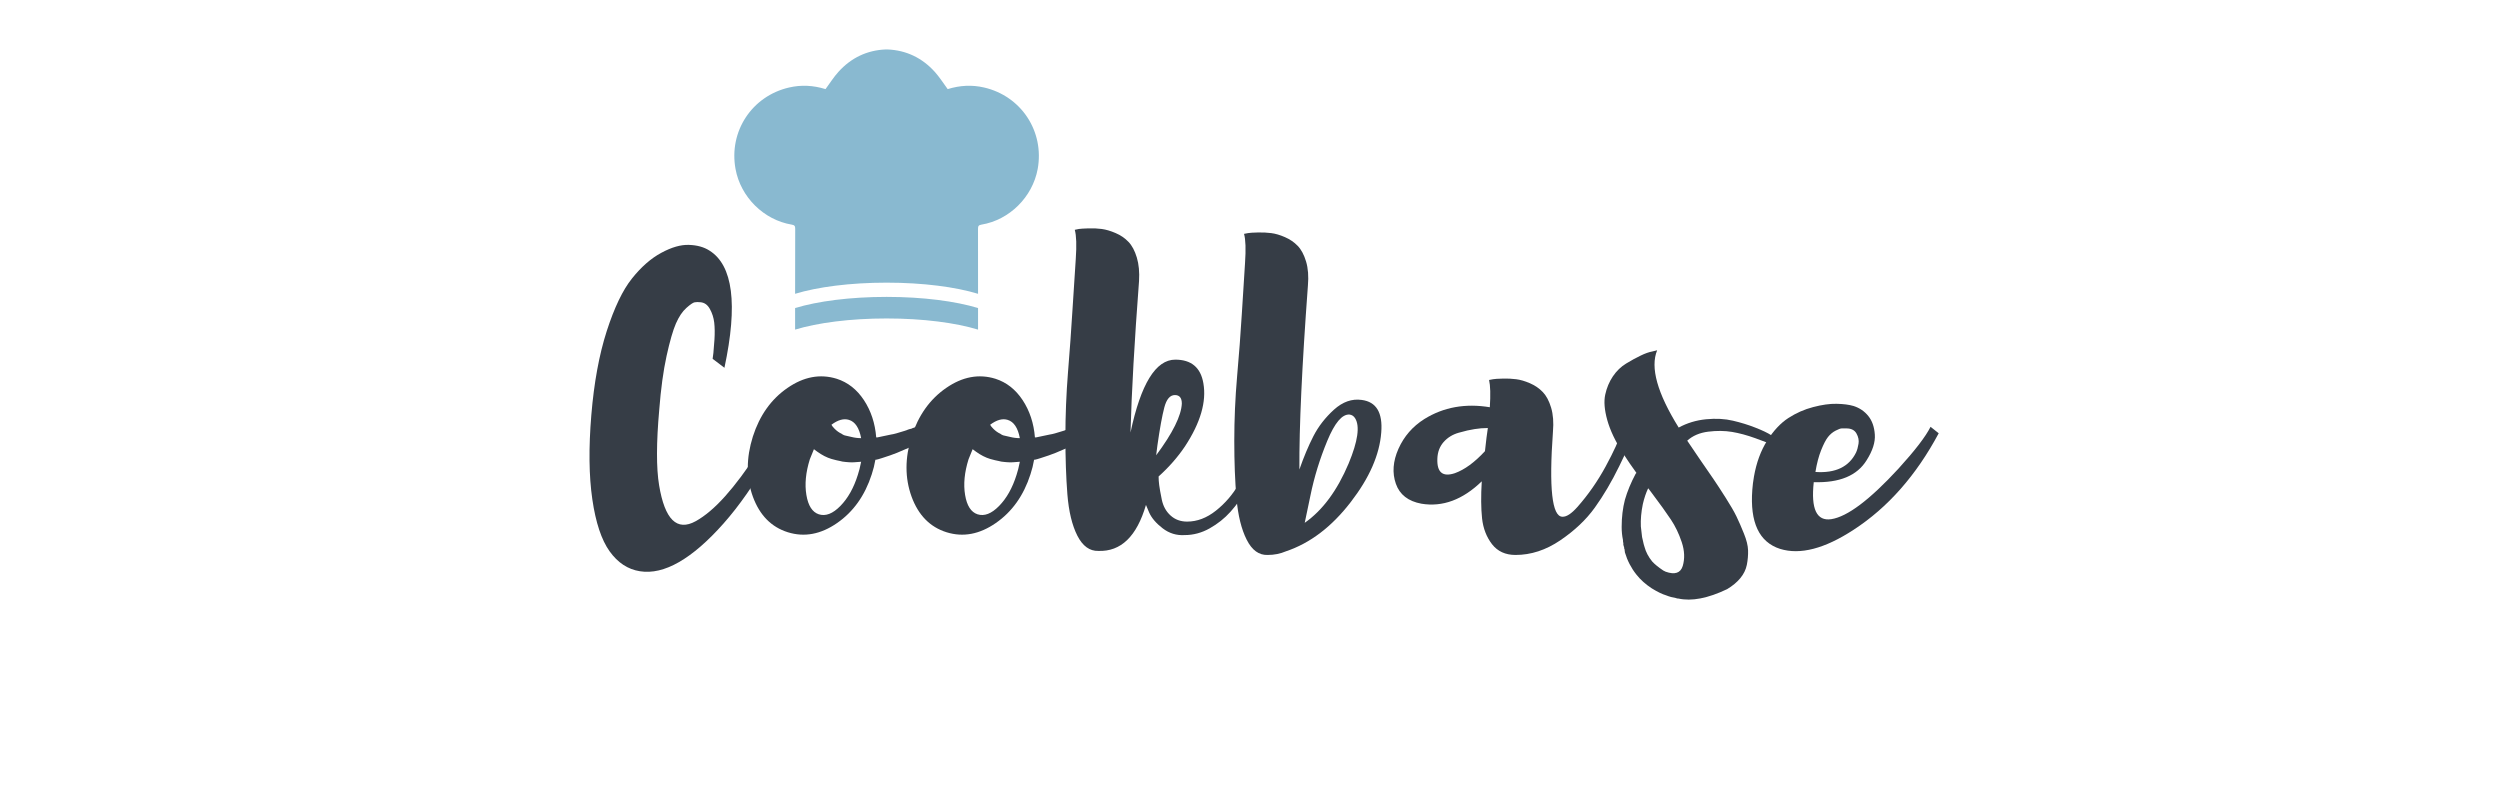
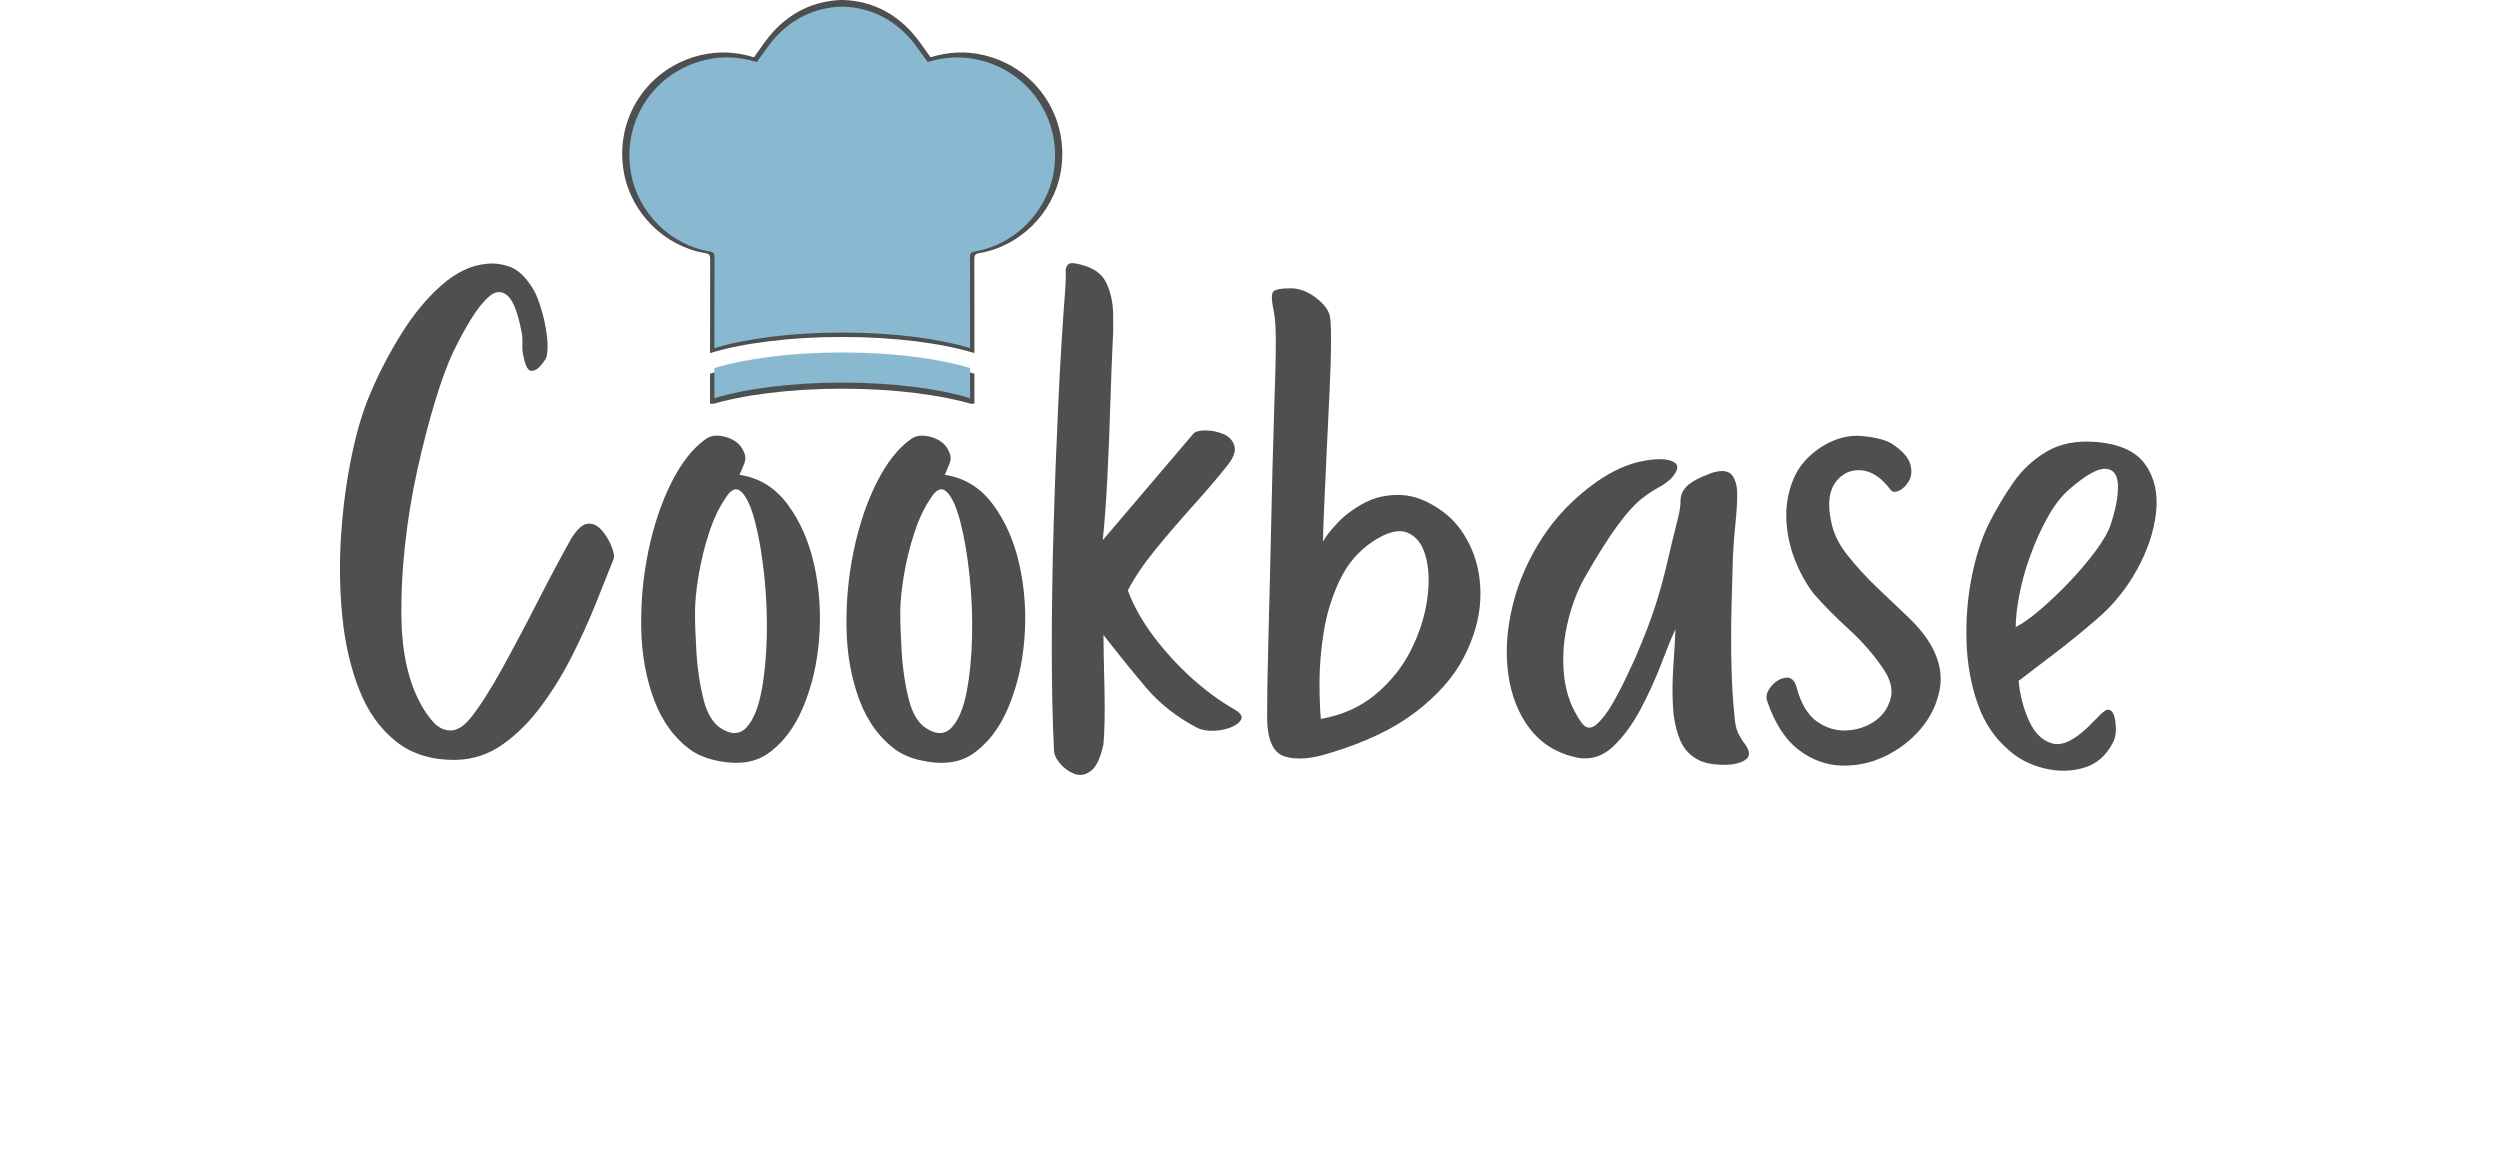
- <svg xmlns="http://www.w3.org/2000/svg" width="684" zoomAndPan="magnify" viewBox="0 0 513 162.75" height="217" preserveAspectRatio="xMidYMid meet" version="1.0">
+ <svg xmlns="http://www.w3.org/2000/svg" width="648" zoomAndPan="magnify" viewBox="0 0 486 224.25" height="299" preserveAspectRatio="xMidYMid meet" version="1.0">
  <defs>
    <g />
-     <clipPath id="8c131667c1">
-       <path d="M 150.496 10.148 L 213.398 10.148 L 213.398 67.812 L 150.496 67.812 Z M 150.496 10.148 " clip-rule="nonzero" />
+     <clipPath id="684d9f3d0d">
+       <path d="M 120.703 0 L 206.668 0 L 206.668 78.488 L 120.703 78.488 Z M 120.703 0 " clip-rule="nonzero" />
+     </clipPath>
+     <clipPath id="add8046165">
+       <path d="M 122.117 1.293 L 205.09 1.293 L 205.09 77.535 L 122.117 77.535 Z M 122.117 1.293 " clip-rule="nonzero" />
    </clipPath>
  </defs>
-   <g clip-path="url(#8c131667c1)">
-     <path fill="#89b9d0" d="M 150.93 34.676 C 151.98 40.434 156.715 45.137 162.465 46.094 C 163.047 46.191 163.176 46.387 163.176 46.941 C 163.156 53.234 163.156 55.984 163.156 60.289 C 167.754 58.887 174.457 58 181.93 58 C 189.395 58 196.098 58.887 200.695 60.289 C 200.695 55.984 200.707 53.234 200.688 46.941 C 200.688 46.387 200.816 46.191 201.398 46.094 C 207.148 45.137 211.871 40.434 212.934 34.676 C 214.336 26.977 209.562 19.707 201.926 17.953 C 199.441 17.379 196.977 17.516 194.531 18.266 C 194.512 18.277 194.48 18.277 194.461 18.277 C 193.535 17.02 192.758 15.781 191.793 14.719 C 189.219 11.875 185.957 10.305 182.125 10.148 L 181.727 10.148 C 177.906 10.305 174.645 11.875 172.07 14.719 C 171.098 15.781 170.328 17.02 169.402 18.277 L 169.41 18.285 C 169.41 18.285 169.402 18.285 169.391 18.285 L 169.391 18.277 C 169.371 18.277 169.344 18.277 169.324 18.266 C 166.887 17.516 164.422 17.379 161.93 17.953 C 154.289 19.707 149.516 26.977 150.93 34.676 Z M 181.93 60.922 C 189.395 60.922 196.098 61.809 200.695 63.211 L 200.695 67.637 C 196.098 66.234 189.395 65.348 181.93 65.348 C 174.457 65.348 167.754 66.234 163.156 67.637 L 163.156 63.211 C 167.754 61.809 174.457 60.922 181.93 60.922 Z M 181.93 60.922 " fill-opacity="1" fill-rule="nonzero" />
+   <g clip-path="url(#684d9f3d0d)">
+     <path fill="#4e4f50" d="M 121.293 33.574 C 122.73 41.457 129.215 47.898 137.082 49.207 C 137.883 49.34 138.059 49.605 138.059 50.367 C 138.031 58.984 138.031 62.746 138.031 68.641 C 144.328 66.719 153.504 65.504 163.734 65.504 C 173.953 65.504 183.129 66.719 189.426 68.641 C 189.426 62.746 189.438 58.984 189.41 50.367 C 189.41 49.605 189.586 49.34 190.383 49.207 C 198.254 47.898 204.723 41.457 206.18 33.574 C 208.098 23.035 201.562 13.086 191.105 10.684 C 187.703 9.898 184.328 10.086 180.98 11.109 C 180.953 11.125 180.914 11.125 180.887 11.125 C 179.621 9.402 178.555 7.711 177.234 6.258 C 173.711 2.363 169.242 0.215 164 0 L 163.453 0 C 158.227 0.215 153.758 2.359 150.234 6.258 C 148.902 7.711 147.848 9.402 146.582 11.125 L 146.594 11.137 C 146.594 11.137 146.582 11.137 146.566 11.137 L 146.566 11.125 C 146.539 11.125 146.5 11.125 146.473 11.109 C 143.141 10.086 139.766 9.898 136.352 10.684 C 125.895 13.086 119.355 23.035 121.293 33.574 Z M 163.734 69.508 C 173.953 69.508 183.129 70.719 189.426 72.641 L 189.426 78.699 C 183.129 76.777 173.953 75.562 163.734 75.562 C 153.504 75.562 144.328 76.777 138.031 78.699 L 138.031 72.641 C 144.328 70.723 153.504 69.508 163.734 69.508 Z M 163.734 69.508 " fill-opacity="1" fill-rule="nonzero" />
  </g>
-   <g fill="#363d46" fill-opacity="1">
-     <g transform="translate(120.9194, 113.0489)">
+   <g clip-path="url(#add8046165)">
+     <path fill="#89b9d0" d="M 122.684 33.766 C 124.078 41.387 130.348 47.621 137.957 48.883 C 138.73 49.012 138.898 49.27 138.898 50.008 C 138.875 58.34 138.875 61.98 138.875 67.68 C 144.965 65.824 153.84 64.648 163.734 64.648 C 173.617 64.648 182.492 65.82 188.582 67.68 C 188.582 61.98 188.594 58.34 188.57 50.008 C 188.57 49.27 188.738 49.012 189.512 48.883 C 197.121 47.621 203.379 41.387 204.785 33.766 C 206.645 23.574 200.32 13.949 190.207 11.625 C 186.918 10.867 183.652 11.047 180.414 12.039 C 180.391 12.051 180.352 12.051 180.324 12.051 C 179.098 10.387 178.066 8.75 176.789 7.344 C 173.383 3.578 169.062 1.5 163.992 1.293 L 163.461 1.293 C 158.406 1.5 154.082 3.574 150.68 7.344 C 149.387 8.75 148.367 10.387 147.145 12.051 L 147.156 12.066 C 147.156 12.066 147.145 12.066 147.129 12.066 L 147.129 12.051 C 147.105 12.051 147.066 12.051 147.039 12.039 C 143.816 11.047 140.551 10.867 137.25 11.625 C 127.133 13.949 120.812 23.574 122.684 33.766 Z M 163.734 68.52 C 173.617 68.52 182.492 69.691 188.582 71.551 L 188.582 77.41 C 182.492 75.551 173.617 74.375 163.734 74.375 C 153.84 74.375 144.965 75.551 138.875 77.41 L 138.875 71.551 C 144.965 69.695 153.84 68.52 163.734 68.52 Z M 163.734 68.52 " fill-opacity="1" fill-rule="nonzero" />
+   </g>
+   <g fill="#4e4f50" fill-opacity="1">
+     <g transform="translate(63.53487, 147.0137)">
      <g>
-         <path d="M 34.578 -20.203 L 36.906 -19.047 C 33.906 -13.754 30.789 -9.285 27.562 -5.641 C 24.332 -1.992 21.281 0.648 18.406 2.297 C 15.539 3.941 12.867 4.566 10.391 4.172 C 7.922 3.785 5.848 2.422 4.172 0.078 C 2.504 -2.254 1.32 -5.812 0.625 -10.594 C -0.07 -15.383 -0.141 -21.148 0.422 -27.891 C 0.973 -34.516 2.023 -40.25 3.578 -45.094 C 5.141 -49.938 6.867 -53.539 8.766 -55.906 C 10.66 -58.281 12.664 -60.035 14.781 -61.172 C 16.895 -62.316 18.785 -62.859 20.453 -62.797 C 22.129 -62.742 23.523 -62.359 24.641 -61.641 C 29.484 -58.629 30.516 -50.609 27.734 -37.578 L 25.312 -39.422 C 25.363 -39.703 25.414 -40.102 25.469 -40.625 C 25.531 -41.156 25.602 -42.07 25.688 -43.375 C 25.77 -44.688 25.754 -45.844 25.641 -46.844 C 25.523 -47.852 25.227 -48.785 24.75 -49.641 C 24.281 -50.504 23.629 -50.969 22.797 -51.031 C 22.348 -51.082 21.957 -51.078 21.625 -51.016 C 21.289 -50.961 20.719 -50.57 19.906 -49.844 C 19.102 -49.125 18.395 -48.066 17.781 -46.672 C 17.176 -45.285 16.535 -43.062 15.859 -40 C 15.191 -36.938 14.691 -33.266 14.359 -28.984 C 13.754 -22.191 13.742 -17.023 14.328 -13.484 C 14.91 -9.953 15.828 -7.57 17.078 -6.344 C 18.328 -5.125 19.91 -5.039 21.828 -6.094 C 23.754 -7.156 25.773 -8.867 27.891 -11.234 C 30.004 -13.598 32.234 -16.586 34.578 -20.203 Z M 34.578 -20.203 " />
+         <path d="M 37.812 -82.734 C 37.07 -86.461 36.141 -88.766 35.016 -89.641 C 33.898 -90.523 32.738 -90.43 31.531 -89.359 C 30.32 -88.297 29.113 -86.766 27.906 -84.766 C 26.695 -82.766 25.582 -80.695 24.562 -78.562 C 23.445 -76.227 22.281 -73.062 21.062 -69.062 C 19.852 -65.062 18.711 -60.664 17.641 -55.875 C 16.578 -51.094 15.766 -46.164 15.203 -41.094 C 14.648 -36.02 14.422 -31.156 14.516 -26.5 C 14.609 -21.852 15.258 -17.766 16.469 -14.234 C 16.832 -13.117 17.383 -11.836 18.125 -10.391 C 18.875 -8.953 19.738 -7.695 20.719 -6.625 C 21.695 -5.551 22.812 -5.016 24.062 -5.016 C 25.32 -5.016 26.602 -5.805 27.906 -7.391 C 29.77 -9.723 31.836 -12.957 34.109 -17.094 C 36.391 -21.227 38.691 -25.57 41.016 -30.125 C 43.348 -34.688 45.535 -38.785 47.578 -42.422 C 48.691 -44.18 49.738 -45.109 50.719 -45.203 C 51.695 -45.297 52.582 -44.898 53.375 -44.016 C 54.164 -43.141 54.789 -42.141 55.25 -41.016 C 55.719 -39.898 55.906 -39.066 55.812 -38.516 C 54.789 -35.91 53.602 -32.93 52.25 -29.578 C 50.906 -26.234 49.348 -22.816 47.578 -19.328 C 45.805 -15.836 43.805 -12.602 41.578 -9.625 C 39.348 -6.645 36.883 -4.203 34.188 -2.297 C 31.488 -0.391 28.508 0.609 25.25 0.703 C 20.508 0.797 16.582 -0.391 13.469 -2.859 C 10.352 -5.328 7.957 -8.695 6.281 -12.969 C 4.602 -17.25 3.508 -22.016 3 -27.266 C 2.488 -32.523 2.414 -37.828 2.781 -43.172 C 3.156 -48.523 3.832 -53.57 4.812 -58.312 C 5.789 -63.062 6.977 -67.066 8.375 -70.328 C 10.051 -74.328 12.07 -78.234 14.438 -82.047 C 16.812 -85.859 19.414 -89.02 22.25 -91.531 C 25.094 -94.039 28 -95.438 30.969 -95.719 C 32.551 -95.906 34.133 -95.695 35.719 -95.094 C 37.301 -94.488 38.789 -93.02 40.188 -90.688 C 40.645 -89.945 41.129 -88.738 41.641 -87.062 C 42.16 -85.395 42.535 -83.676 42.766 -81.906 C 42.992 -80.133 42.973 -78.691 42.703 -77.578 C 42.609 -77.297 42.258 -76.781 41.656 -76.031 C 41.051 -75.289 40.422 -74.922 39.766 -74.922 C 39.117 -74.922 38.609 -75.852 38.234 -77.719 C 38.047 -78.457 37.973 -79.27 38.016 -80.156 C 38.066 -81.039 38 -81.898 37.812 -82.734 Z M 37.812 -82.734 " />
      </g>
    </g>
  </g>
-   <g fill="#363d46" fill-opacity="1">
-     <g transform="translate(153.4865, 113.0489)">
+   <g fill="#4e4f50" fill-opacity="1">
+     <g transform="translate(122.1383, 147.0137)">
      <g>
-         <path d="M 41.766 -28.641 L 42.766 -26.891 C 42.484 -26.672 42.094 -26.395 41.594 -26.062 C 41.531 -26 41.414 -25.926 41.25 -25.844 C 41.082 -25.758 40.973 -25.691 40.922 -25.641 L 40.172 -25.141 C 40.117 -25.086 39.992 -25.004 39.797 -24.891 C 39.598 -24.773 39.441 -24.688 39.328 -24.625 C 39.223 -24.57 39.055 -24.461 38.828 -24.297 C 38.609 -24.129 38.441 -24.02 38.328 -23.969 C 37.723 -23.688 37.363 -23.488 37.25 -23.375 C 37.133 -23.27 36.938 -23.145 36.656 -23 C 36.383 -22.863 36.191 -22.77 36.078 -22.719 C 36.023 -22.656 35.926 -22.582 35.781 -22.5 C 35.645 -22.414 35.551 -22.375 35.5 -22.375 C 35.27 -22.27 35.156 -22.219 35.156 -22.219 C 35.102 -22.219 35.047 -22.188 34.984 -22.125 C 34.93 -22.07 34.879 -22.047 34.828 -22.047 C 34.598 -21.992 34.375 -21.883 34.156 -21.719 C 33.938 -21.656 33.711 -21.539 33.484 -21.375 C 32.879 -21.102 31.906 -20.688 30.562 -20.125 C 29.727 -19.789 28.703 -19.43 27.484 -19.047 C 27.305 -18.984 27.066 -18.91 26.766 -18.828 C 26.461 -18.742 26.254 -18.703 26.141 -18.703 C 25.973 -17.703 25.723 -16.703 25.391 -15.703 C 23.992 -11.359 21.625 -8.031 18.281 -5.719 C 14.945 -3.406 11.582 -2.773 8.188 -3.828 C 4.789 -4.891 2.395 -7.328 1 -11.141 C -0.383 -14.961 -0.383 -19.07 1 -23.469 C 2.395 -27.812 4.758 -31.133 8.094 -33.438 C 11.438 -35.75 14.805 -36.379 18.203 -35.328 C 20.484 -34.598 22.348 -33.133 23.797 -30.938 C 25.242 -28.738 26.082 -26.191 26.312 -23.297 L 26.562 -23.297 C 27.945 -23.578 28.891 -23.773 29.391 -23.891 C 29.836 -23.941 30.758 -24.191 32.156 -24.641 C 32.488 -24.742 32.711 -24.828 32.828 -24.891 C 33.16 -25.004 33.379 -25.062 33.484 -25.062 C 33.711 -25.164 33.828 -25.219 33.828 -25.219 C 33.879 -25.219 33.93 -25.234 33.984 -25.266 C 34.047 -25.297 34.102 -25.312 34.156 -25.312 C 34.207 -25.363 34.301 -25.414 34.438 -25.469 C 34.582 -25.531 34.688 -25.562 34.75 -25.562 L 36 -26.062 C 36.332 -26.164 36.691 -26.301 37.078 -26.469 C 37.523 -26.695 37.859 -26.836 38.078 -26.891 C 38.523 -27.109 38.832 -27.25 39 -27.312 C 39.051 -27.363 39.176 -27.43 39.375 -27.516 C 39.57 -27.598 39.695 -27.672 39.75 -27.734 L 40.5 -27.984 Z M 20.719 -26.891 C 19.656 -27.223 18.457 -26.891 17.125 -25.891 C 17.227 -25.672 17.445 -25.395 17.781 -25.062 C 18.227 -24.613 18.703 -24.273 19.203 -24.047 C 19.484 -23.828 19.789 -23.691 20.125 -23.641 C 20.789 -23.473 21.156 -23.391 21.219 -23.391 C 21.883 -23.223 22.551 -23.141 23.219 -23.141 C 22.82 -25.254 21.988 -26.504 20.719 -26.891 Z M 14.531 -7.516 C 15.926 -7.066 17.398 -7.633 18.953 -9.219 C 20.516 -10.812 21.711 -12.945 22.547 -15.625 C 22.773 -16.289 23 -17.18 23.219 -18.297 C 22.102 -18.18 21.238 -18.148 20.625 -18.203 C 20.52 -18.203 20.336 -18.219 20.078 -18.25 C 19.828 -18.281 19.602 -18.305 19.406 -18.328 C 19.219 -18.359 19.039 -18.398 18.875 -18.453 C 18.488 -18.516 17.906 -18.656 17.125 -18.875 C 16.176 -19.156 15.203 -19.656 14.203 -20.375 C 13.867 -20.602 13.645 -20.77 13.531 -20.875 C 13.414 -20.602 13.133 -19.91 12.688 -18.797 C 11.852 -16.117 11.617 -13.68 11.984 -11.484 C 12.348 -9.285 13.195 -7.961 14.531 -7.516 Z M 14.531 -7.516 " />
+         <path d="M 12.969 -27.906 C 12.969 -25.863 13.062 -23.281 13.25 -20.156 C 13.438 -17.039 13.879 -14.062 14.578 -11.219 C 15.273 -8.383 16.414 -6.457 18 -5.438 C 20.039 -4.133 21.711 -4.203 23.016 -5.641 C 24.316 -7.086 25.27 -9.391 25.875 -12.547 C 26.488 -15.711 26.836 -19.27 26.922 -23.219 C 27.016 -27.176 26.852 -31.129 26.438 -35.078 C 26.02 -39.035 25.438 -42.477 24.688 -45.406 C 23.945 -48.344 23.066 -50.32 22.047 -51.344 C 21.023 -52.363 19.957 -51.945 18.844 -50.094 C 17.625 -48.32 16.57 -46.086 15.688 -43.391 C 14.812 -40.691 14.141 -37.945 13.672 -35.156 C 13.203 -32.363 12.969 -29.945 12.969 -27.906 Z M 22.469 -59.156 C 22.832 -58.414 22.852 -57.648 22.531 -56.859 C 22.207 -56.066 21.906 -55.348 21.625 -54.703 C 25.438 -54.141 28.551 -52.227 30.969 -48.969 C 33.395 -45.719 35.117 -41.789 36.141 -37.188 C 37.16 -32.582 37.484 -27.836 37.109 -22.953 C 36.742 -18.066 35.695 -13.578 33.969 -9.484 C 32.25 -5.391 29.859 -2.32 26.797 -0.281 C 24.742 1.02 22.254 1.508 19.328 1.188 C 16.398 0.863 14.051 0.098 12.281 -1.109 C 9.02 -3.441 6.598 -6.723 5.016 -10.953 C 3.441 -15.18 2.609 -19.832 2.516 -24.906 C 2.422 -29.977 2.883 -34.977 3.906 -39.906 C 4.926 -44.832 6.41 -49.25 8.359 -53.156 C 10.316 -57.062 12.551 -59.898 15.062 -61.672 C 16.094 -62.41 17.441 -62.523 19.109 -62.016 C 20.785 -61.504 21.906 -60.551 22.469 -59.156 Z M 22.469 -59.156 " />
      </g>
    </g>
  </g>
-   <g fill="#363d46" fill-opacity="1">
-     <g transform="translate(186.0537, 113.0489)">
+   <g fill="#4e4f50" fill-opacity="1">
+     <g transform="translate(162.0445, 147.0137)">
      <g>
-         <path d="M 41.766 -28.641 L 42.766 -26.891 C 42.484 -26.672 42.094 -26.395 41.594 -26.062 C 41.531 -26 41.414 -25.926 41.25 -25.844 C 41.082 -25.758 40.973 -25.691 40.922 -25.641 L 40.172 -25.141 C 40.117 -25.086 39.992 -25.004 39.797 -24.891 C 39.598 -24.773 39.441 -24.688 39.328 -24.625 C 39.223 -24.57 39.055 -24.461 38.828 -24.297 C 38.609 -24.129 38.441 -24.02 38.328 -23.969 C 37.723 -23.688 37.363 -23.488 37.25 -23.375 C 37.133 -23.27 36.938 -23.145 36.656 -23 C 36.383 -22.863 36.191 -22.77 36.078 -22.719 C 36.023 -22.656 35.926 -22.582 35.781 -22.5 C 35.645 -22.414 35.551 -22.375 35.5 -22.375 C 35.27 -22.27 35.156 -22.219 35.156 -22.219 C 35.102 -22.219 35.047 -22.188 34.984 -22.125 C 34.93 -22.07 34.879 -22.047 34.828 -22.047 C 34.598 -21.992 34.375 -21.883 34.156 -21.719 C 33.938 -21.656 33.711 -21.539 33.484 -21.375 C 32.879 -21.102 31.906 -20.688 30.562 -20.125 C 29.727 -19.789 28.703 -19.43 27.484 -19.047 C 27.305 -18.984 27.066 -18.91 26.766 -18.828 C 26.461 -18.742 26.254 -18.703 26.141 -18.703 C 25.973 -17.703 25.723 -16.703 25.391 -15.703 C 23.992 -11.359 21.625 -8.031 18.281 -5.719 C 14.945 -3.406 11.582 -2.773 8.188 -3.828 C 4.789 -4.891 2.395 -7.328 1 -11.141 C -0.383 -14.961 -0.383 -19.07 1 -23.469 C 2.395 -27.812 4.758 -31.133 8.094 -33.438 C 11.438 -35.75 14.805 -36.379 18.203 -35.328 C 20.484 -34.598 22.348 -33.133 23.797 -30.938 C 25.242 -28.738 26.082 -26.191 26.312 -23.297 L 26.562 -23.297 C 27.945 -23.578 28.891 -23.773 29.391 -23.891 C 29.836 -23.941 30.758 -24.191 32.156 -24.641 C 32.488 -24.742 32.711 -24.828 32.828 -24.891 C 33.16 -25.004 33.379 -25.062 33.484 -25.062 C 33.711 -25.164 33.828 -25.219 33.828 -25.219 C 33.879 -25.219 33.93 -25.234 33.984 -25.266 C 34.047 -25.297 34.102 -25.312 34.156 -25.312 C 34.207 -25.363 34.301 -25.414 34.438 -25.469 C 34.582 -25.531 34.688 -25.562 34.75 -25.562 L 36 -26.062 C 36.332 -26.164 36.691 -26.301 37.078 -26.469 C 37.523 -26.695 37.859 -26.836 38.078 -26.891 C 38.523 -27.109 38.832 -27.25 39 -27.312 C 39.051 -27.363 39.176 -27.43 39.375 -27.516 C 39.57 -27.598 39.695 -27.672 39.75 -27.734 L 40.5 -27.984 Z M 20.719 -26.891 C 19.656 -27.223 18.457 -26.891 17.125 -25.891 C 17.227 -25.672 17.445 -25.395 17.781 -25.062 C 18.227 -24.613 18.703 -24.273 19.203 -24.047 C 19.484 -23.828 19.789 -23.691 20.125 -23.641 C 20.789 -23.473 21.156 -23.391 21.219 -23.391 C 21.883 -23.223 22.551 -23.141 23.219 -23.141 C 22.82 -25.254 21.988 -26.504 20.719 -26.891 Z M 14.531 -7.516 C 15.926 -7.066 17.398 -7.633 18.953 -9.219 C 20.516 -10.812 21.711 -12.945 22.547 -15.625 C 22.773 -16.289 23 -17.18 23.219 -18.297 C 22.102 -18.18 21.238 -18.148 20.625 -18.203 C 20.52 -18.203 20.336 -18.219 20.078 -18.25 C 19.828 -18.281 19.602 -18.305 19.406 -18.328 C 19.219 -18.359 19.039 -18.398 18.875 -18.453 C 18.488 -18.516 17.906 -18.656 17.125 -18.875 C 16.176 -19.156 15.203 -19.656 14.203 -20.375 C 13.867 -20.602 13.645 -20.77 13.531 -20.875 C 13.414 -20.602 13.133 -19.91 12.688 -18.797 C 11.852 -16.117 11.617 -13.68 11.984 -11.484 C 12.348 -9.285 13.195 -7.961 14.531 -7.516 Z M 14.531 -7.516 " />
+         <path d="M 12.969 -27.906 C 12.969 -25.863 13.062 -23.281 13.25 -20.156 C 13.438 -17.039 13.879 -14.062 14.578 -11.219 C 15.273 -8.383 16.414 -6.457 18 -5.438 C 20.039 -4.133 21.711 -4.203 23.016 -5.641 C 24.316 -7.086 25.27 -9.391 25.875 -12.547 C 26.488 -15.711 26.836 -19.27 26.922 -23.219 C 27.016 -27.176 26.852 -31.129 26.438 -35.078 C 26.02 -39.035 25.438 -42.477 24.688 -45.406 C 23.945 -48.344 23.066 -50.32 22.047 -51.344 C 21.023 -52.363 19.957 -51.945 18.844 -50.094 C 17.625 -48.32 16.57 -46.086 15.688 -43.391 C 14.812 -40.691 14.141 -37.945 13.672 -35.156 C 13.203 -32.363 12.969 -29.945 12.969 -27.906 Z M 22.469 -59.156 C 22.832 -58.414 22.852 -57.648 22.531 -56.859 C 22.207 -56.066 21.906 -55.348 21.625 -54.703 C 25.438 -54.141 28.551 -52.227 30.969 -48.969 C 33.395 -45.719 35.117 -41.789 36.141 -37.188 C 37.16 -32.582 37.484 -27.836 37.109 -22.953 C 36.742 -18.066 35.695 -13.578 33.969 -9.484 C 32.25 -5.391 29.859 -2.32 26.797 -0.281 C 24.742 1.02 22.254 1.508 19.328 1.188 C 16.398 0.863 14.051 0.098 12.281 -1.109 C 9.02 -3.441 6.598 -6.723 5.016 -10.953 C 3.441 -15.18 2.609 -19.832 2.516 -24.906 C 2.422 -29.977 2.883 -34.977 3.906 -39.906 C 4.926 -44.832 6.41 -49.25 8.359 -53.156 C 10.316 -57.062 12.551 -59.898 15.062 -61.672 C 16.094 -62.41 17.441 -62.523 19.109 -62.016 C 20.785 -61.504 21.906 -60.551 22.469 -59.156 Z M 22.469 -59.156 " />
      </g>
    </g>
  </g>
-   <g fill="#363d46" fill-opacity="1">
-     <g transform="translate(218.6209, 113.0489)">
+   <g fill="#4e4f50" fill-opacity="1">
+     <g transform="translate(201.9507, 147.0137)">
      <g>
-         <path d="M 41.766 -28.062 L 43.172 -27.312 C 43.117 -26.977 43.008 -26.52 42.844 -25.938 C 42.676 -25.352 42.301 -24.223 41.719 -22.547 C 41.133 -20.879 40.52 -19.289 39.875 -17.781 C 39.238 -16.281 38.375 -14.609 37.281 -12.766 C 36.195 -10.93 35.055 -9.348 33.859 -8.016 C 32.66 -6.68 31.238 -5.551 29.594 -4.625 C 27.957 -3.707 26.25 -3.25 24.469 -3.25 C 22.801 -3.145 21.297 -3.609 19.953 -4.641 C 18.617 -5.672 17.703 -6.738 17.203 -7.844 L 16.531 -9.438 C 14.645 -2.977 11.391 0.164 6.766 0 C 4.984 0.051 3.547 -0.988 2.453 -3.125 C 1.367 -5.27 0.688 -8.098 0.406 -11.609 C 0.133 -15.117 0 -19.055 0 -23.422 C 0 -27.797 0.176 -32.207 0.531 -36.656 C 0.895 -41.113 1.203 -45.391 1.453 -49.484 C 1.711 -53.578 1.938 -57.039 2.125 -59.875 C 2.32 -62.719 2.254 -64.723 1.922 -65.891 C 2.141 -65.953 2.414 -66.008 2.75 -66.062 C 3.082 -66.113 3.738 -66.156 4.719 -66.188 C 5.695 -66.219 6.613 -66.176 7.469 -66.062 C 8.332 -65.945 9.281 -65.664 10.312 -65.219 C 11.344 -64.781 12.219 -64.18 12.938 -63.422 C 13.664 -62.672 14.238 -61.598 14.656 -60.203 C 15.07 -58.816 15.223 -57.207 15.109 -55.375 C 14.172 -43.008 13.586 -32.648 13.359 -24.297 C 15.473 -34.266 18.535 -39.25 22.547 -39.25 C 25.836 -39.25 27.758 -37.633 28.312 -34.406 C 28.977 -30.625 27.723 -26.312 24.547 -21.469 C 23.047 -19.238 21.238 -17.176 19.125 -15.281 C 19.125 -14.727 19.164 -14.129 19.25 -13.484 C 19.332 -12.848 19.508 -11.859 19.781 -10.516 C 20.062 -9.18 20.66 -8.098 21.578 -7.266 C 22.504 -6.43 23.633 -6.016 24.969 -6.016 C 27.031 -6.016 29.004 -6.766 30.891 -8.266 C 32.785 -9.766 34.359 -11.598 35.609 -13.766 C 36.867 -15.941 37.984 -18.113 38.953 -20.281 C 39.93 -22.457 40.645 -24.301 41.094 -25.812 Z M 22.469 -31.984 C 21.469 -31.984 20.742 -31.133 20.297 -29.438 C 19.848 -27.738 19.375 -25.133 18.875 -21.625 C 18.758 -20.738 18.676 -20.07 18.625 -19.625 C 22.02 -24.188 23.773 -27.723 23.891 -30.234 C 23.891 -31.398 23.414 -31.984 22.469 -31.984 Z M 22.469 -31.984 " />
+         <path d="M 36.422 -56.234 C 34.555 -53.91 32.367 -51.352 29.859 -48.562 C 27.348 -45.77 24.953 -42.977 22.672 -40.188 C 20.391 -37.395 18.598 -34.742 17.297 -32.234 C 18.41 -29.254 20.082 -26.273 22.312 -23.297 C 24.551 -20.328 27.039 -17.609 29.781 -15.141 C 32.531 -12.672 35.301 -10.645 38.094 -9.062 C 39.207 -8.414 39.625 -7.789 39.344 -7.188 C 39.062 -6.582 38.41 -6.066 37.391 -5.641 C 36.367 -5.223 35.254 -4.992 34.047 -4.953 C 32.836 -4.91 31.812 -5.07 30.969 -5.438 C 26.969 -7.488 23.617 -10.094 20.922 -13.25 C 18.234 -16.414 15.445 -19.859 12.562 -23.578 C 12.562 -22.555 12.582 -21.047 12.625 -19.047 C 12.676 -17.047 12.723 -14.906 12.766 -12.625 C 12.816 -10.344 12.816 -8.27 12.766 -6.406 C 12.723 -4.551 12.656 -3.207 12.562 -2.375 C 12 0.32 11.18 2.066 10.109 2.859 C 9.047 3.648 7.977 3.836 6.906 3.422 C 5.832 3.004 4.898 2.328 4.109 1.391 C 3.328 0.461 2.938 -0.414 2.938 -1.25 C 2.656 -7.113 2.516 -13.719 2.516 -21.062 C 2.516 -28.414 2.629 -36.113 2.859 -44.156 C 3.086 -52.207 3.391 -60.254 3.766 -68.297 C 4.141 -76.348 4.602 -83.953 5.156 -91.109 C 5.25 -92.316 5.27 -93.316 5.219 -94.109 C 5.176 -94.898 5.391 -95.438 5.859 -95.719 C 6.328 -96 7.395 -95.859 9.062 -95.297 C 11.113 -94.648 12.508 -93.461 13.25 -91.734 C 14 -90.016 14.395 -88.156 14.438 -86.156 C 14.488 -84.156 14.469 -82.41 14.375 -80.922 C 14.188 -76.922 14.02 -72.57 13.875 -67.875 C 13.738 -63.176 13.551 -58.547 13.312 -53.984 C 13.082 -49.43 12.785 -45.438 12.422 -42 L 30 -62.656 C 30.375 -63.113 31.164 -63.344 32.375 -63.344 C 33.582 -63.344 34.742 -63.109 35.859 -62.641 C 36.973 -62.18 37.691 -61.414 38.016 -60.344 C 38.348 -59.281 37.816 -57.91 36.422 -56.234 Z M 36.422 -56.234 " />
      </g>
    </g>
  </g>
-   <g fill="#363d46" fill-opacity="1">
-     <g transform="translate(253.2757, 113.0489)">
+   <g fill="#4e4f50" fill-opacity="1">
+     <g transform="translate(243.8103, 147.0137)">
      <g>
-         <path d="M 26.141 -30.984 C 29.148 -30.598 30.488 -28.367 30.156 -24.297 C 29.812 -19.734 27.723 -14.973 23.891 -10.016 C 19.992 -4.953 15.566 -1.586 10.609 0.078 C 9.441 0.578 8.188 0.828 6.844 0.828 C 5.062 0.891 3.629 -0.148 2.547 -2.297 C 1.461 -4.441 0.766 -7.266 0.453 -10.766 C 0.148 -14.273 0 -18.211 0 -22.578 C 0 -26.953 0.191 -31.367 0.578 -35.828 C 0.973 -40.285 1.297 -44.555 1.547 -48.641 C 1.797 -52.734 2.016 -56.203 2.203 -59.047 C 2.398 -61.891 2.332 -63.895 2 -65.062 C 2.227 -65.113 2.508 -65.164 2.844 -65.219 C 3.176 -65.281 3.828 -65.32 4.797 -65.344 C 5.773 -65.375 6.695 -65.332 7.562 -65.219 C 8.426 -65.113 9.367 -64.836 10.391 -64.391 C 11.422 -63.941 12.297 -63.344 13.016 -62.594 C 13.742 -61.844 14.316 -60.77 14.734 -59.375 C 15.148 -57.988 15.273 -56.348 15.109 -54.453 C 13.891 -37.973 13.305 -25.391 13.359 -16.703 C 14.254 -19.266 15.211 -21.547 16.234 -23.547 C 17.266 -25.555 18.672 -27.367 20.453 -28.984 C 22.242 -30.598 24.141 -31.266 26.141 -30.984 Z M 14.453 -5.766 C 18.117 -8.328 21.125 -12.391 23.469 -17.953 C 25.363 -22.516 25.805 -25.602 24.797 -27.219 C 24.523 -27.664 24.141 -27.922 23.641 -27.984 C 22.129 -28.086 20.609 -26.285 19.078 -22.578 C 17.547 -18.879 16.395 -15.141 15.625 -11.359 Z M 14.453 -5.766 " />
+         <path d="M 23.016 -41.719 C 20.234 -39.852 18.098 -37.336 16.609 -34.172 C 15.117 -31.016 14.094 -27.691 13.531 -24.203 C 12.977 -20.711 12.703 -17.457 12.703 -14.438 C 12.703 -11.414 12.789 -9.02 12.969 -7.25 C 17.156 -8 20.711 -9.602 23.641 -12.062 C 26.578 -14.531 28.859 -17.391 30.484 -20.641 C 32.109 -23.898 33.156 -27.156 33.625 -30.406 C 34.094 -33.664 34 -36.484 33.344 -38.859 C 32.695 -41.234 31.508 -42.77 29.781 -43.469 C 28.062 -44.164 25.805 -43.582 23.016 -41.719 Z M 2.516 -7.672 C 2.516 -11.117 2.582 -15.492 2.719 -20.797 C 2.863 -26.098 3.004 -31.789 3.141 -37.875 C 3.273 -43.969 3.41 -49.828 3.547 -55.453 C 3.691 -61.086 3.832 -65.953 3.969 -70.047 C 4.113 -74.141 4.188 -76.883 4.188 -78.281 C 4.281 -82.094 4.141 -84.906 3.766 -86.719 C 3.391 -88.531 3.344 -89.691 3.625 -90.203 C 3.906 -90.711 5.066 -90.969 7.109 -90.969 C 8.691 -90.969 10.25 -90.41 11.781 -89.297 C 13.32 -88.18 14.281 -87.02 14.656 -85.812 C 14.844 -85.344 14.938 -83.711 14.938 -80.922 C 14.938 -78.129 14.844 -74.801 14.656 -70.938 C 14.469 -67.082 14.281 -63.129 14.094 -59.078 C 13.906 -55.035 13.738 -51.43 13.594 -48.266 C 13.457 -45.109 13.391 -42.926 13.391 -41.719 C 13.859 -42.645 14.789 -43.852 16.188 -45.344 C 17.582 -46.832 19.328 -48.133 21.422 -49.25 C 23.516 -50.363 25.883 -50.875 28.531 -50.781 C 31.188 -50.695 33.957 -49.582 36.844 -47.438 C 39.164 -45.676 40.977 -43.281 42.281 -40.25 C 43.582 -37.227 44.141 -33.906 43.953 -30.281 C 43.766 -26.656 42.691 -22.957 40.734 -19.188 C 38.785 -15.414 35.691 -11.898 31.453 -8.641 C 27.223 -5.391 21.719 -2.742 14.938 -0.703 C 11.301 0.504 8.32 0.758 6 0.062 C 3.676 -0.633 2.516 -3.211 2.516 -7.672 Z M 2.516 -7.672 " />
      </g>
    </g>
  </g>
-   <g fill="#363d46" fill-opacity="1">
-     <g transform="translate(286.0099, 113.0489)">
+   <g fill="#4e4f50" fill-opacity="1">
+     <g transform="translate(290.414, 147.0137)">
      <g>
-         <path d="M 47.516 -27.141 L 50.281 -27.141 C 50.051 -26.359 49.711 -25.344 49.266 -24.094 C 48.828 -22.844 47.828 -20.613 46.266 -17.406 C 44.703 -14.207 43.031 -11.367 41.25 -8.891 C 39.469 -6.41 37.102 -4.172 34.156 -2.172 C 31.207 -0.172 28.145 0.828 24.969 0.828 C 22.906 0.828 21.301 0.094 20.156 -1.375 C 19.02 -2.852 18.336 -4.617 18.109 -6.672 C 17.891 -8.734 17.867 -11.27 18.047 -14.281 C 14.141 -10.5 10.016 -8.969 5.672 -9.688 C 2.953 -10.188 1.203 -11.551 0.422 -13.781 C -0.359 -16.008 -0.18 -18.398 0.953 -20.953 C 2.098 -23.516 3.867 -25.551 6.266 -27.062 C 10.211 -29.508 14.691 -30.316 19.703 -29.484 C 19.867 -32.047 19.816 -33.91 19.547 -35.078 C 19.766 -35.129 20.039 -35.18 20.375 -35.234 C 20.707 -35.297 21.359 -35.336 22.328 -35.359 C 23.305 -35.391 24.227 -35.348 25.094 -35.234 C 25.957 -35.129 26.906 -34.852 27.938 -34.406 C 28.969 -33.957 29.844 -33.359 30.562 -32.609 C 31.289 -31.859 31.863 -30.785 32.281 -29.391 C 32.695 -28.004 32.82 -26.363 32.656 -24.469 C 31.82 -12.883 32.461 -7.066 34.578 -7.016 C 35.41 -6.961 36.441 -7.629 37.672 -9.016 C 39.891 -11.523 41.82 -14.297 43.469 -17.328 C 45.113 -20.359 46.211 -22.766 46.766 -24.547 Z M 8.938 -18.953 C 8.82 -16.117 10.02 -15.117 12.531 -15.953 C 14.531 -16.672 16.586 -18.176 18.703 -20.469 C 18.93 -22.582 19.129 -24.164 19.297 -25.219 C 18.398 -25.219 17.492 -25.145 16.578 -25 C 15.66 -24.863 14.57 -24.613 13.312 -24.25 C 12.062 -23.895 11.031 -23.258 10.219 -22.344 C 9.414 -21.426 8.988 -20.297 8.938 -18.953 Z M 8.938 -18.953 " />
+         <path d="M 17.578 -34.609 C 16.086 -31.91 14.969 -28.863 14.219 -25.469 C 13.477 -22.07 13.297 -18.723 13.672 -15.422 C 14.047 -12.117 15.16 -9.164 17.016 -6.562 C 17.859 -5.352 18.836 -5.234 19.953 -6.203 C 21.066 -7.18 22.16 -8.625 23.234 -10.531 C 24.305 -12.438 25.234 -14.25 26.016 -15.969 C 26.805 -17.695 27.297 -18.742 27.484 -19.109 C 29.16 -23.016 30.441 -26.336 31.328 -29.078 C 32.211 -31.828 32.957 -34.504 33.562 -37.109 C 34.164 -39.711 34.93 -42.879 35.859 -46.609 C 36.141 -47.723 36.281 -48.766 36.281 -49.734 C 36.281 -50.711 36.676 -51.617 37.469 -52.453 C 38.258 -53.297 39.91 -54.18 42.422 -55.109 C 44.273 -55.672 45.551 -55.531 46.25 -54.688 C 46.945 -53.852 47.297 -52.598 47.297 -50.922 C 47.297 -49.254 47.18 -47.348 46.953 -45.203 C 46.723 -43.066 46.562 -40.973 46.469 -38.922 C 46.375 -36.047 46.281 -32.695 46.188 -28.875 C 46.094 -25.062 46.094 -21.27 46.188 -17.5 C 46.281 -13.738 46.469 -10.602 46.75 -8.094 C 46.832 -6.508 47.082 -5.297 47.5 -4.453 C 47.926 -3.617 48.328 -2.973 48.703 -2.516 C 49.816 -1.023 49.883 0.039 48.906 0.688 C 47.926 1.344 46.551 1.672 44.781 1.672 C 43.02 1.672 41.535 1.441 40.328 0.984 C 38.367 0.141 36.992 -1.234 36.203 -3.141 C 35.41 -5.047 34.945 -7.227 34.812 -9.688 C 34.676 -12.156 34.695 -14.711 34.875 -17.359 C 35.062 -20.016 35.203 -22.461 35.297 -24.703 C 34.555 -23.117 33.629 -20.859 32.516 -17.922 C 31.398 -14.992 30.051 -12.039 28.469 -9.062 C 26.883 -6.094 25.094 -3.676 23.094 -1.812 C 21.094 0.051 18.789 0.75 16.188 0.281 C 12.281 -0.562 9.207 -2.445 6.969 -5.375 C 4.738 -8.301 3.344 -11.859 2.781 -16.047 C 2.227 -20.234 2.508 -24.629 3.625 -29.234 C 4.738 -33.836 6.664 -38.254 9.406 -42.484 C 12.156 -46.711 15.719 -50.363 20.094 -53.438 C 23.07 -55.488 25.953 -56.789 28.734 -57.344 C 31.523 -57.906 33.551 -57.883 34.812 -57.281 C 36.07 -56.676 35.91 -55.535 34.328 -53.859 C 33.578 -53.203 32.758 -52.641 31.875 -52.172 C 31 -51.711 29.93 -50.992 28.672 -50.016 C 27.422 -49.047 25.91 -47.375 24.141 -45 C 22.367 -42.625 20.18 -39.16 17.578 -34.609 Z M 17.578 -34.609 " />
      </g>
    </g>
  </g>
-   <g fill="#363d46" fill-opacity="1">
-     <g transform="translate(329.2658, 113.0489)">
+   <g fill="#4e4f50" fill-opacity="1">
+     <g transform="translate(342.599, 147.0137)">
      <g>
-         <path d="M 35.5 -23.047 L 35.828 -21.047 C 35.492 -21.211 35.02 -21.445 34.406 -21.75 C 33.789 -22.062 32.633 -22.52 30.938 -23.125 C 29.238 -23.738 27.641 -24.172 26.141 -24.422 C 24.641 -24.672 23.008 -24.688 21.25 -24.469 C 19.5 -24.25 18.066 -23.633 16.953 -22.625 C 17.566 -21.688 18.441 -20.395 19.578 -18.75 C 20.723 -17.102 21.645 -15.766 22.344 -14.734 C 23.039 -13.711 23.875 -12.438 24.844 -10.906 C 25.82 -9.375 26.562 -8.094 27.062 -7.062 C 27.562 -6.031 28.07 -4.859 28.594 -3.547 C 29.125 -2.242 29.406 -1.102 29.438 -0.125 C 29.469 0.852 29.383 1.844 29.188 2.844 C 28.988 3.844 28.539 4.758 27.844 5.594 C 27.156 6.426 26.254 7.176 25.141 7.844 C 21.18 9.738 17.836 10.379 15.109 9.766 L 15.031 9.766 C 14.863 9.766 14.754 9.738 14.703 9.688 C 13.973 9.57 13.273 9.379 12.609 9.109 C 11.828 8.879 10.852 8.406 9.688 7.688 C 8.406 6.852 7.348 5.906 6.516 4.844 C 5.453 3.508 4.672 2.004 4.172 0.328 C 4.172 0.223 4.156 0.102 4.125 -0.031 C 4.102 -0.176 4.094 -0.273 4.094 -0.328 L 4.016 -0.5 L 4.016 -0.672 L 3.922 -1 L 3.844 -1.25 L 3.844 -1.594 C 3.789 -1.758 3.766 -1.977 3.766 -2.25 C 3.586 -3.082 3.5 -3.973 3.5 -4.922 C 3.5 -6.93 3.723 -8.797 4.172 -10.516 C 4.672 -12.242 5.395 -14 6.344 -15.781 C 6.344 -15.844 6.375 -15.875 6.438 -15.875 L 6.516 -16.031 C 5.617 -17.258 4.703 -18.598 3.766 -20.047 C 2.203 -22.492 1.129 -24.758 0.547 -26.844 C -0.035 -28.938 -0.176 -30.676 0.125 -32.062 C 0.426 -33.457 0.953 -34.711 1.703 -35.828 C 2.461 -36.941 3.367 -37.816 4.422 -38.453 C 5.484 -39.098 6.473 -39.641 7.391 -40.078 C 8.305 -40.523 9.098 -40.805 9.766 -40.922 L 10.781 -41.172 C 9.332 -37.66 10.805 -32.375 15.203 -25.312 C 16.922 -26.25 18.797 -26.816 20.828 -27.016 C 22.867 -27.211 24.707 -27.113 26.344 -26.719 C 27.988 -26.332 29.52 -25.859 30.938 -25.297 C 32.363 -24.742 33.461 -24.219 34.234 -23.719 Z M 9.766 2.172 C 10.266 2.723 11.02 3.336 12.031 4.016 L 12.531 4.266 C 14.414 4.93 15.582 4.539 16.031 3.094 C 16.477 1.582 16.41 -0.047 15.828 -1.797 C 15.242 -3.547 14.504 -5.086 13.609 -6.422 C 12.723 -7.766 11.359 -9.66 9.516 -12.109 C 9.242 -12.441 9.051 -12.691 8.938 -12.859 C 8.488 -11.91 8.125 -10.828 7.844 -9.609 C 7.508 -7.992 7.375 -6.461 7.438 -5.016 C 7.488 -4.566 7.57 -3.844 7.688 -2.844 C 7.738 -2.676 7.789 -2.453 7.844 -2.172 C 7.906 -1.891 7.961 -1.633 8.016 -1.406 C 8.066 -1.188 8.125 -0.992 8.188 -0.828 C 8.469 0.223 8.992 1.223 9.766 2.172 Z M 9.766 2.172 " />
+         <path d="M 0.984 -10.609 C 0.609 -11.535 0.836 -12.508 1.672 -13.531 C 2.516 -14.551 3.469 -15.129 4.531 -15.266 C 5.602 -15.41 6.328 -14.738 6.703 -13.25 C 7.535 -10.188 8.832 -8.023 10.594 -6.766 C 12.363 -5.516 14.27 -4.93 16.312 -5.016 C 18.363 -5.109 20.18 -5.691 21.766 -6.766 C 23.348 -7.836 24.395 -9.281 24.906 -11.094 C 25.414 -12.906 24.973 -14.836 23.578 -16.891 C 21.723 -19.672 19.488 -22.25 16.875 -24.625 C 14.27 -27 11.992 -29.301 10.047 -31.531 C 8.648 -33.301 7.441 -35.441 6.422 -37.953 C 5.398 -40.461 4.816 -43.113 4.672 -45.906 C 4.535 -48.695 5 -51.367 6.062 -53.922 C 7.133 -56.484 9.02 -58.602 11.719 -60.281 C 14.32 -61.863 16.945 -62.516 19.594 -62.234 C 22.25 -61.953 24.133 -61.441 25.25 -60.703 C 27.207 -59.398 28.367 -58.117 28.734 -56.859 C 29.109 -55.598 29.039 -54.504 28.531 -53.578 C 28.02 -52.648 27.367 -52 26.578 -51.625 C 25.785 -51.25 25.207 -51.344 24.844 -51.906 C 23.07 -54.227 21.188 -55.457 19.188 -55.594 C 17.188 -55.738 15.555 -54.992 14.297 -53.359 C 13.047 -51.734 12.695 -49.391 13.25 -46.328 C 13.625 -43.816 14.672 -41.469 16.391 -39.281 C 18.109 -37.094 20.035 -34.973 22.172 -32.922 C 24.316 -30.879 26.391 -28.906 28.391 -27 C 30.391 -25.094 31.898 -23.207 32.922 -21.344 C 34.504 -18.457 35.016 -15.617 34.453 -12.828 C 33.898 -10.047 32.672 -7.535 30.766 -5.297 C 28.859 -3.066 26.555 -1.301 23.859 0 C 21.16 1.301 18.32 1.906 15.344 1.812 C 12.375 1.719 9.609 0.695 7.047 -1.25 C 4.484 -3.207 2.461 -6.328 0.984 -10.609 Z M 0.984 -10.609 " />
      </g>
    </g>
  </g>
-   <g fill="#363d46" fill-opacity="1">
-     <g transform="translate(359.4948, 113.0489)">
+   <g fill="#4e4f50" fill-opacity="1">
+     <g transform="translate(379.7145, 147.0137)">
      <g>
-         <path d="M 36.656 -25.469 L 38.328 -24.141 C 33.711 -15.504 27.895 -8.906 20.875 -4.344 C 14.914 -0.445 9.879 0.859 5.766 -0.422 C 1.473 -1.805 -0.422 -5.844 0.078 -12.531 C 0.141 -13.414 0.254 -14.332 0.422 -15.281 C 0.922 -18.125 1.82 -20.57 3.125 -22.625 C 4.438 -24.688 5.883 -26.234 7.469 -27.266 C 9.062 -28.297 10.758 -29.047 12.562 -29.516 C 14.375 -29.992 15.973 -30.219 17.359 -30.188 C 18.754 -30.164 19.926 -30.016 20.875 -29.734 C 22.102 -29.336 23.109 -28.648 23.891 -27.672 C 24.672 -26.703 25.113 -25.438 25.219 -23.875 C 25.332 -22.32 24.773 -20.57 23.547 -18.625 C 21.598 -15.445 17.977 -13.941 12.688 -14.109 C 12.082 -8.598 13.281 -6.066 16.281 -6.516 C 19.57 -7.016 24.164 -10.469 30.062 -16.875 C 33.457 -20.602 35.656 -23.469 36.656 -25.469 Z M 19.375 -25.141 C 19.039 -25.141 18.734 -25.141 18.453 -25.141 C 18.18 -25.141 17.75 -24.984 17.156 -24.672 C 16.57 -24.367 16.055 -23.938 15.609 -23.375 C 15.172 -22.82 14.703 -21.922 14.203 -20.672 C 13.703 -19.422 13.312 -17.93 13.031 -16.203 C 17.145 -15.922 19.926 -17.254 21.375 -20.203 C 21.602 -20.711 21.77 -21.312 21.875 -22 C 21.988 -22.695 21.848 -23.395 21.453 -24.094 C 21.066 -24.789 20.375 -25.141 19.375 -25.141 Z M 19.375 -25.141 " />
+         <path d="M 12.141 -25.109 C 13.441 -25.766 15.02 -26.883 16.875 -28.469 C 18.738 -30.051 20.625 -31.844 22.531 -33.844 C 24.438 -35.844 26.133 -37.844 27.625 -39.844 C 29.113 -41.844 30.094 -43.535 30.562 -44.922 C 31.582 -47.992 32.066 -50.551 32.016 -52.594 C 31.973 -54.645 31.207 -55.738 29.719 -55.875 C 28.227 -56.02 25.953 -54.789 22.891 -52.188 C 21.211 -50.789 19.723 -48.926 18.422 -46.594 C 17.117 -44.27 15.977 -41.758 15 -39.062 C 14.02 -36.363 13.297 -33.781 12.828 -31.312 C 12.367 -28.852 12.141 -26.785 12.141 -25.109 Z M 12.703 -14.656 C 12.973 -11.863 13.645 -9.281 14.719 -6.906 C 15.789 -4.531 17.281 -3.062 19.188 -2.5 C 21.094 -1.945 23.441 -3.02 26.234 -5.719 C 27.066 -6.551 27.805 -7.297 28.453 -7.953 C 29.109 -8.609 29.625 -8.977 30 -9.062 C 30.832 -9.062 31.344 -8.25 31.531 -6.625 C 31.719 -5 31.578 -3.723 31.109 -2.797 C 29.805 -0.191 27.922 1.477 25.453 2.219 C 22.992 2.969 20.414 3.016 17.719 2.359 C 15.02 1.711 12.742 0.555 10.891 -1.109 C 8.098 -3.441 6.051 -6.469 4.75 -10.188 C 3.445 -13.906 2.723 -17.926 2.578 -22.25 C 2.441 -26.582 2.77 -30.75 3.562 -34.75 C 4.352 -38.75 5.445 -42.188 6.844 -45.062 C 8.238 -47.852 9.816 -50.523 11.578 -53.078 C 13.348 -55.641 15.535 -57.688 18.141 -59.219 C 20.742 -60.758 23.906 -61.391 27.625 -61.109 C 32.281 -60.742 35.516 -59.281 37.328 -56.719 C 39.141 -54.156 39.836 -51.035 39.422 -47.359 C 39.004 -43.691 37.77 -40 35.719 -36.281 C 33.676 -32.562 31.07 -29.352 27.906 -26.656 C 25.301 -24.414 22.789 -22.363 20.375 -20.5 C 17.957 -18.645 15.398 -16.695 12.703 -14.656 Z M 12.703 -14.656 " />
      </g>
    </g>
  </g>
</svg>
